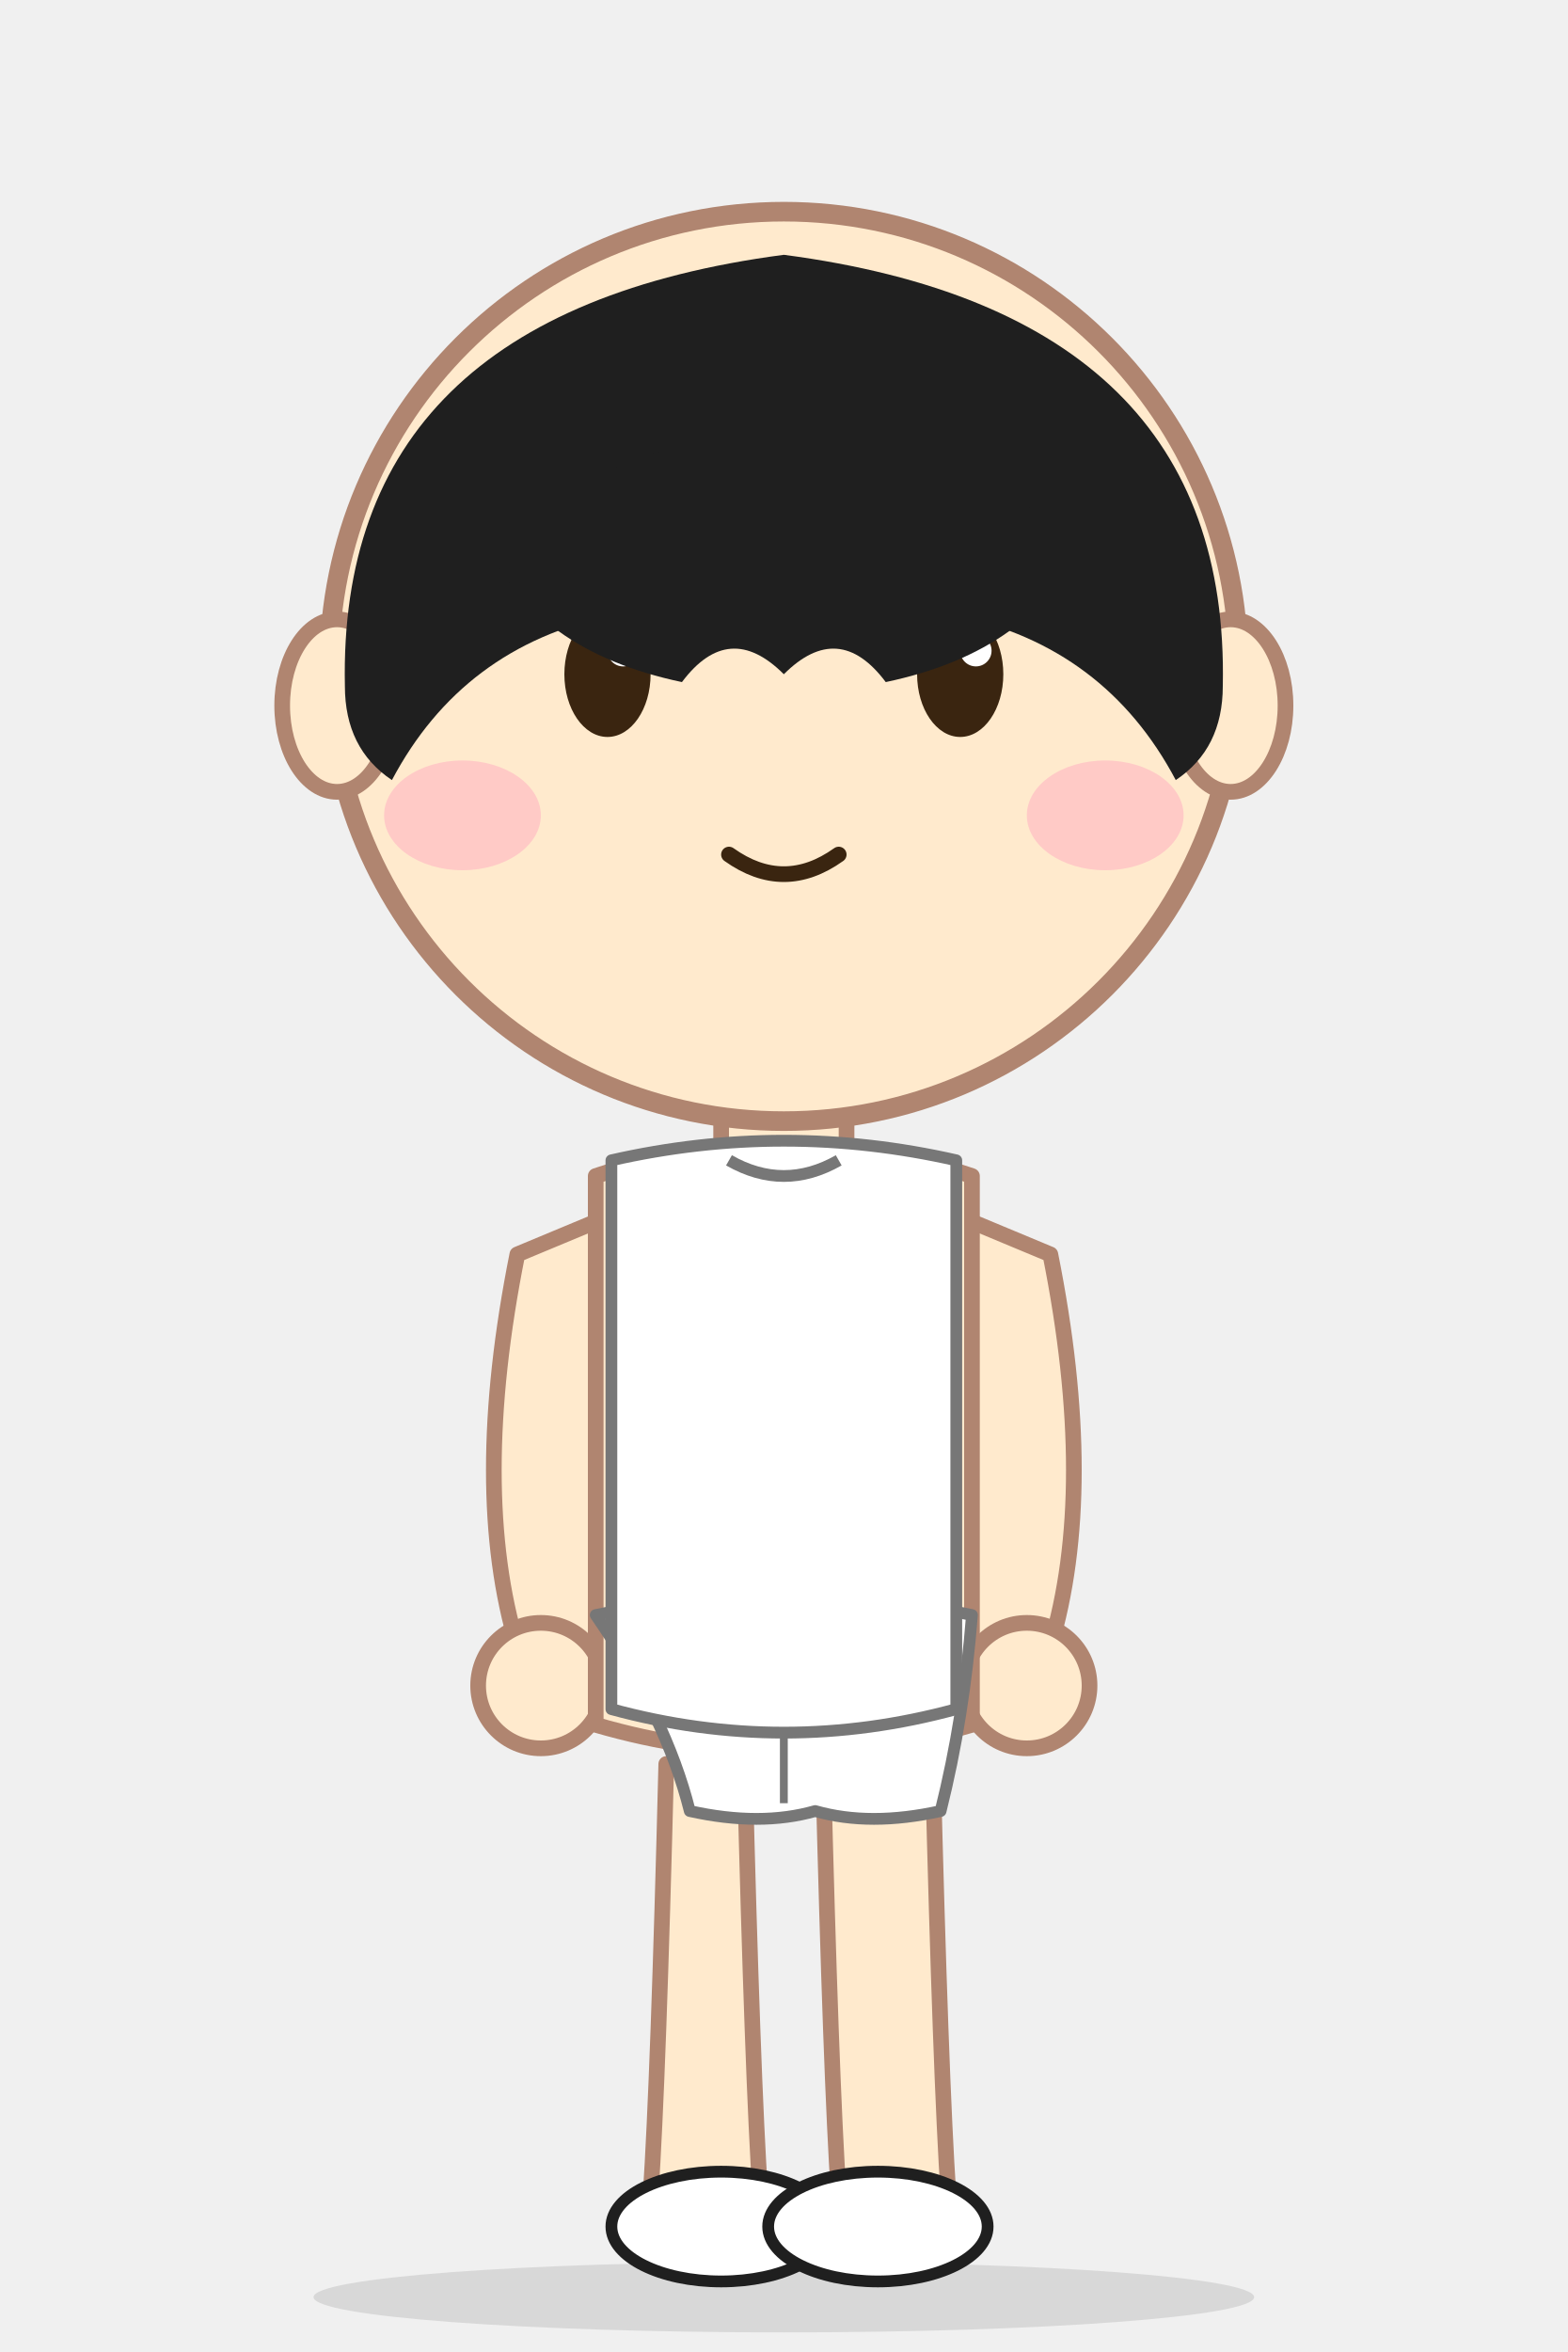
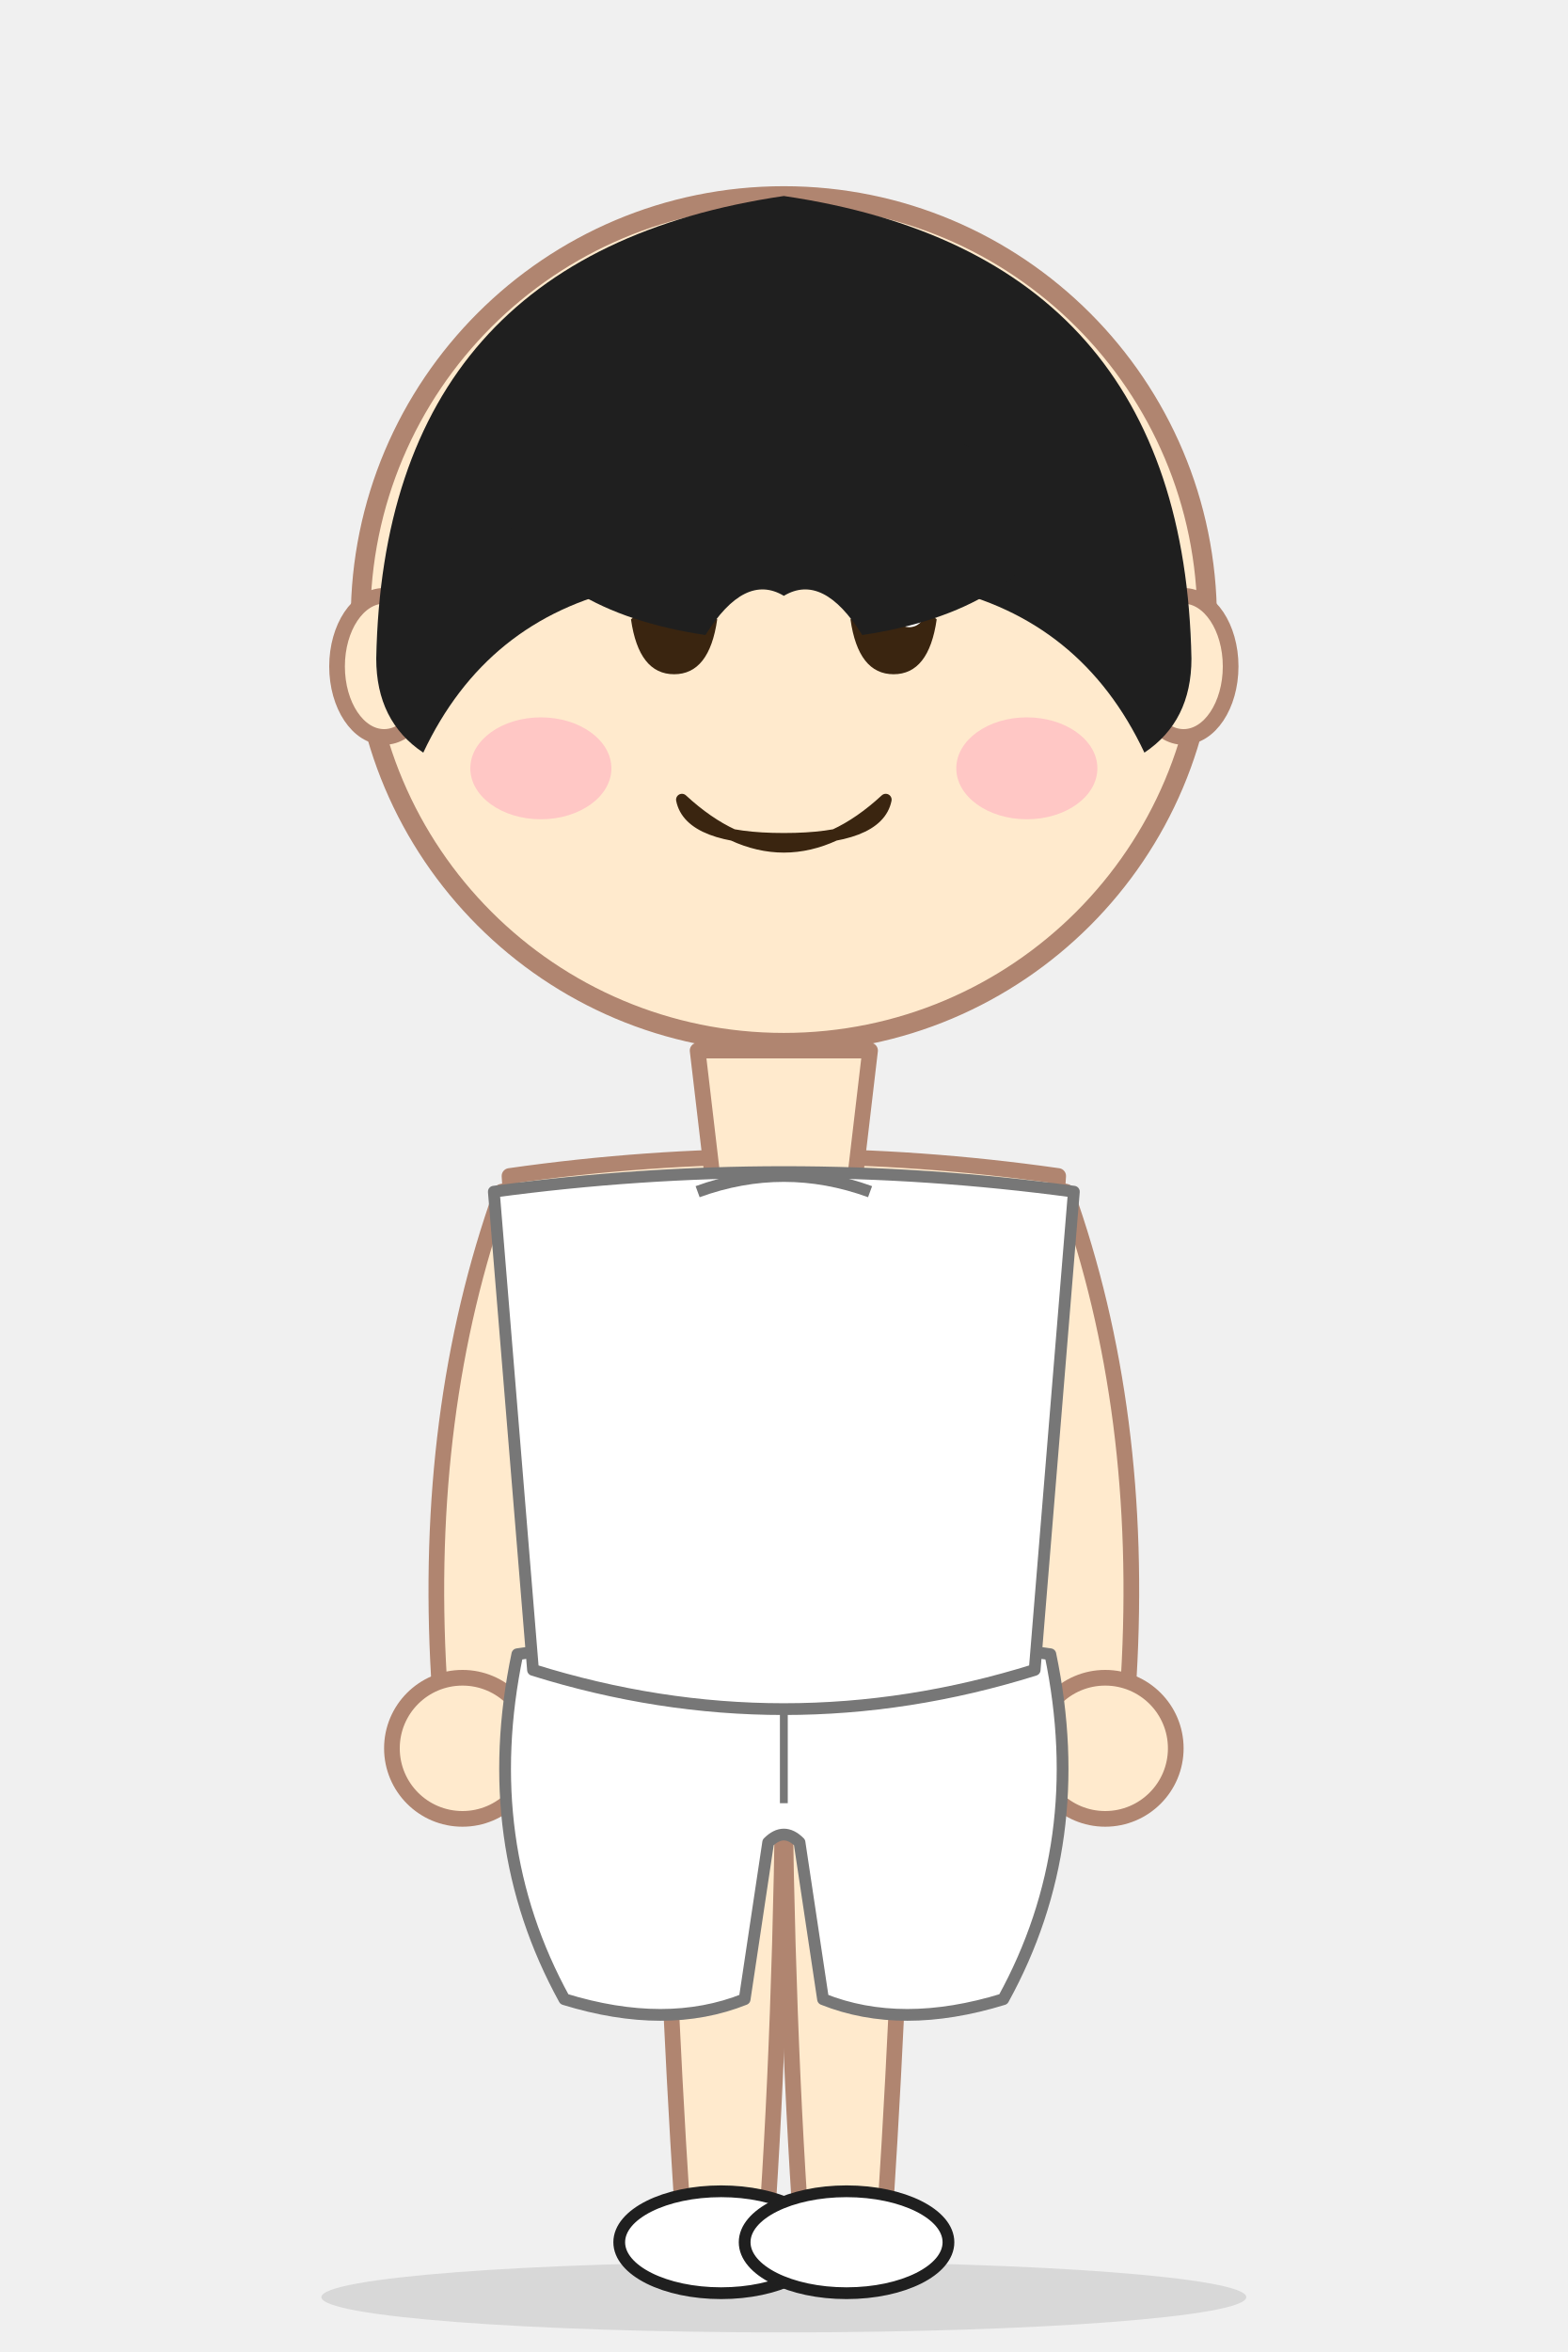
<svg xmlns="http://www.w3.org/2000/svg" viewBox="0 0 400 600" aria-label="도토리 마스코트">
-   <ellipse cx="200" cy="586" rx="120" ry="9" fill="#000" opacity="0.10" />
-   <path d="M170 450 q-2 80 -4 110 q14 6 28 0 q-2 -30 -4 -110 z" fill="#ffeacd" stroke="#b08570" stroke-width="4" stroke-linejoin="round" />
-   <path d="M210 450 q2 80 4 110 q14 6 28 0 q-2 -30 -4 -110 z" fill="#ffeacd" stroke="#b08570" stroke-width="4" stroke-linejoin="round" />
-   <path d="M132 320 q-12 60 0 100 q14 6 24 0 q12 -50 0 -110 z" fill="#ffeacd" stroke="#b08570" stroke-width="4" stroke-linejoin="round" />
-   <path d="M268 320 q12 60 0 100 q-14 6 -24 0 q-12 -50 0 -110 z" fill="#ffeacd" stroke="#b08570" stroke-width="4" stroke-linejoin="round" />
-   <circle cx="138" cy="430" r="16" fill="#ffeacd" stroke="#b08570" stroke-width="4" />
-   <circle cx="262" cy="430" r="16" fill="#ffeacd" stroke="#b08570" stroke-width="4" />
-   <path d="M152 300 q48 -16 96 0 v140 q-48 14 -96 0 z" fill="#ffeacd" stroke="#b08570" stroke-width="4" stroke-linejoin="round" />
-   <rect x="184" y="262" width="32" height="40" rx="4" fill="#ffeacd" stroke="#b08570" stroke-width="4" />
-   <circle cx="200" cy="170" r="116" fill="#ffeacd" stroke="#b08570" stroke-width="5" />
-   <ellipse cx="86" cy="180" rx="14" ry="22" fill="#ffeacd" stroke="#b08570" stroke-width="4" />
-   <ellipse cx="314" cy="180" rx="14" ry="22" fill="#ffeacd" stroke="#b08570" stroke-width="4" />
-   <ellipse cx="118" cy="208" rx="20" ry="14" fill="#ffaac0" opacity="0.5" />
-   <ellipse cx="282" cy="208" rx="20" ry="14" fill="#ffaac0" opacity="0.5" />
-   <path d="M152 412 q48 -10 96 0 q-2 26 -8 50 q-18 4 -32 0 q-14 4 -32 0 q-6 -24 -24 -50 z" fill="#ffffff" stroke="#777" stroke-width="3" stroke-linejoin="round" />
-   <line x1="200" y1="416" x2="200" y2="460" stroke="#777" stroke-width="2" />
-   <path d="M156 296 q44 -10 88 0 v140 q-44 12 -88 0 z" fill="#ffffff" stroke="#777" stroke-width="3" stroke-linejoin="round" />
-   <path d="M186 296 q14 8 28 0" stroke="#777" stroke-width="3" fill="none" />
-   <ellipse cx="184" cy="568" rx="28" ry="14" fill="#fff" stroke="#1f1f1f" stroke-width="3" />
-   <ellipse cx="224" cy="568" rx="28" ry="14" fill="#fff" stroke="#1f1f1f" stroke-width="3" />
-   <path d="M138 142 q14 -8 28 -2" stroke="#3a2510" stroke-width="5" stroke-linecap="round" fill="none" />
-   <path d="M234 140 q14 -6 28 2" stroke="#3a2510" stroke-width="5" stroke-linecap="round" fill="none" />
+   <ellipse cx="200" cy="586" rx="118" ry="9" fill="#000" opacity="0.10" />
+   <path d="M168 422 Q170 500 174 562 Q188 568 196 562 Q200 500 200 422 Z" fill="#ffeacd" stroke="#b08570" stroke-width="4" stroke-linejoin="round" />
+   <path d="M232 422 Q230 500 226 562 Q212 568 204 562 Q200 500 200 422 Z" fill="#ffeacd" stroke="#b08570" stroke-width="4" stroke-linejoin="round" />
+   <path d="M128 304 Q108 360 112 428 Q120 446 138 442 Q146 392 148 332 Q146 312 138 302 Z" fill="#ffeacd" stroke="#b08570" stroke-width="4" stroke-linejoin="round" />
+   <path d="M272 304 Q292 360 288 428 Q280 446 262 442 Q254 392 252 332 Q254 312 262 302 Z" fill="#ffeacd" stroke="#b08570" stroke-width="4" stroke-linejoin="round" />
+   <circle cx="118" cy="446" r="18" fill="#ffeacd" stroke="#b08570" stroke-width="4" />
+   <circle cx="282" cy="446" r="18" fill="#ffeacd" stroke="#b08570" stroke-width="4" />
+   <path d="M130 300 Q200 290 270 300 L262 422 Q200 442 138 422 Z" fill="#ffeacd" stroke="#b08570" stroke-width="4" stroke-linejoin="round" />
+   <path d="M178 268 L222 268 L218 302 L182 302 Z" fill="#ffeacd" stroke="#b08570" stroke-width="4" stroke-linejoin="round" />
+   <circle cx="200" cy="158" r="108" fill="#ffeacd" stroke="#b08570" stroke-width="5" />
+   <ellipse cx="98" cy="170" rx="12" ry="18" fill="#ffeacd" stroke="#b08570" stroke-width="4" />
+   <ellipse cx="302" cy="170" rx="12" ry="18" fill="#ffeacd" stroke="#b08570" stroke-width="4" />
+   <ellipse cx="138" cy="196" rx="18" ry="13" fill="#ffaac0" opacity="0.55" />
+   <ellipse cx="262" cy="196" rx="18" ry="13" fill="#ffaac0" opacity="0.55" />
+   <path d="M132 422 Q200 412 268 422 Q278 470 256 510 Q230 518 210 510 L204 470 Q200 466 196 470 L190 510 Q170 518 144 510 Q122 470 132 422 Z" fill="#ffffff" stroke="#777" stroke-width="3" stroke-linejoin="round" />
+   <line x1="200" y1="424" x2="200" y2="460" stroke="#777" stroke-width="2" />
+   <path d="M126 304 Q200 294 274 304 L264 426 Q200 446 136 426 Z" fill="#ffffff" stroke="#777" stroke-width="3" stroke-linejoin="round" />
+   <path d="M178 304 q22 -8 44 0" stroke="#777" stroke-width="3" fill="none" />
+   <ellipse cx="184" cy="572" rx="26" ry="13" fill="#fff" stroke="#1f1f1f" stroke-width="3" />
+   <ellipse cx="216" cy="572" rx="26" ry="13" fill="#fff" stroke="#1f1f1f" stroke-width="3" />
+   <path d="M150 132 q14 -8 28 -2" stroke="#3a2510" stroke-width="5" stroke-linecap="round" fill="none" />
+   <path d="M222 130 q14 -6 28 2" stroke="#3a2510" stroke-width="5" stroke-linecap="round" fill="none" />
  <g data-eye="left">
-     <ellipse cx="155" cy="172" rx="11" ry="16" fill="#3a2510" />
-     <circle data-pupil="true" cx="159" cy="166" r="4" fill="#fff" />
+     <path d="M161 158 q11 -10 22 0 q-2 14 -11 14 q-9 0 -11 -14 z" fill="#3a2510" />
+     <circle data-pupil="true" cx="176" cy="156" r="4" fill="#fff" />
  </g>
  <g data-eye="right">
-     <ellipse cx="245" cy="172" rx="11" ry="16" fill="#3a2510" />
-     <circle data-pupil="true" cx="249" cy="166" r="4" fill="#fff" />
+     <path d="M217 158 q11 -10 22 0 q-2 14 -11 14 q-9 0 -11 -14 z" fill="#3a2510" />
+     <circle data-pupil="true" cx="232" cy="156" r="4" fill="#fff" />
  </g>
-   <path d="M186 218 q14 10 28 0" stroke="#3a2510" stroke-width="4" stroke-linecap="round" fill="none" />
-   <path d="M88 175 q-2 -95 112 -110 q114 15 112 110 q0 16 -12 24 q-18 -34 -56 -42 q-44 -12 -88 0 q-38 8 -56 42 q-12 -8 -12 -24 z" fill="#1f1f1f" />
-   <path d="M124 138 q40 -28 76 -28 q36 0 76 28 q-12 28 -50 36 q-12 -16 -26 -2 q-14 -14 -26 2 q-38 -8 -50 -36 z" fill="#1f1f1f" />
+   <path d="M174 204 q26 24 52 0 q-2 10 -26 10 q-24 0 -26 -10 z" fill="#a0394a" stroke="#3a2510" stroke-width="3" stroke-linejoin="round" />
+   <path d="M96 168 Q98 65 200 50 Q302 65 304 168 Q304 184 292 192 Q276 158 240 150 Q200 142 160 150 Q124 158 108 192 Q96 184 96 168 Z" fill="#1f1f1f" />
+   <path d="M128 130 Q164 102 200 102 Q236 102 272 130 Q260 156 220 162 Q210 146 200 152 Q190 146 180 162 Q140 156 128 130 Z" fill="#1f1f1f" />
</svg>
